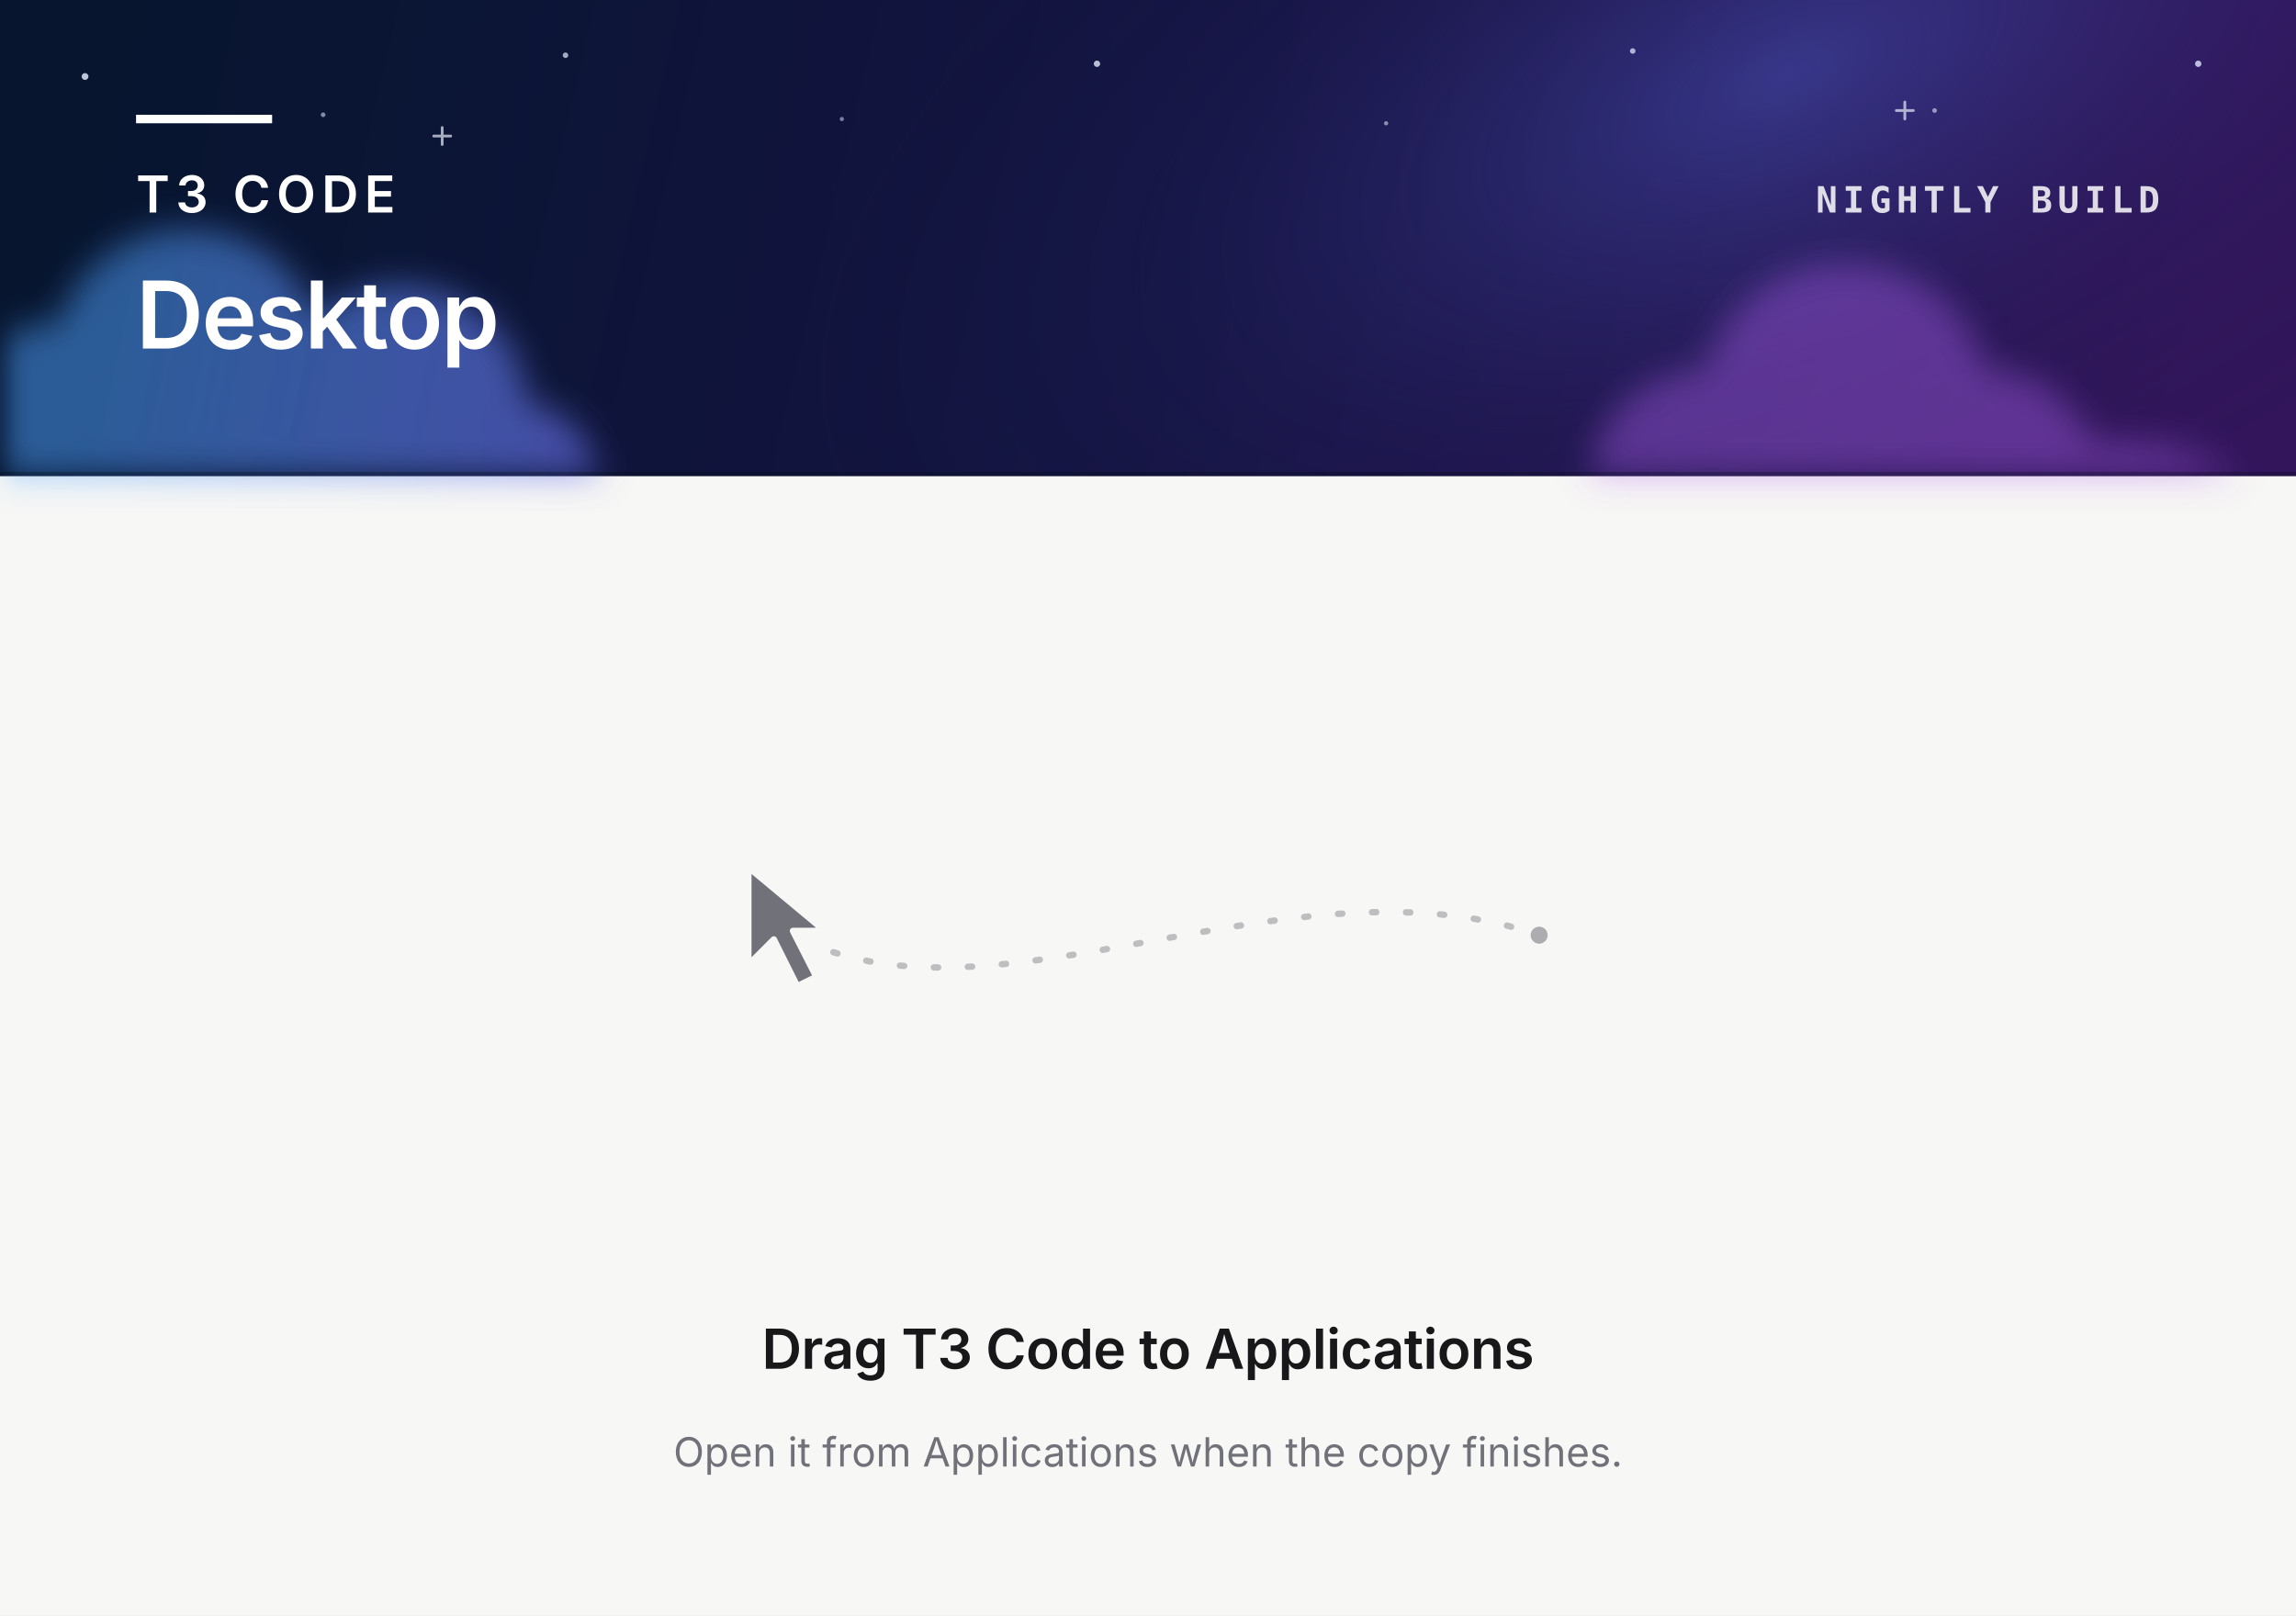
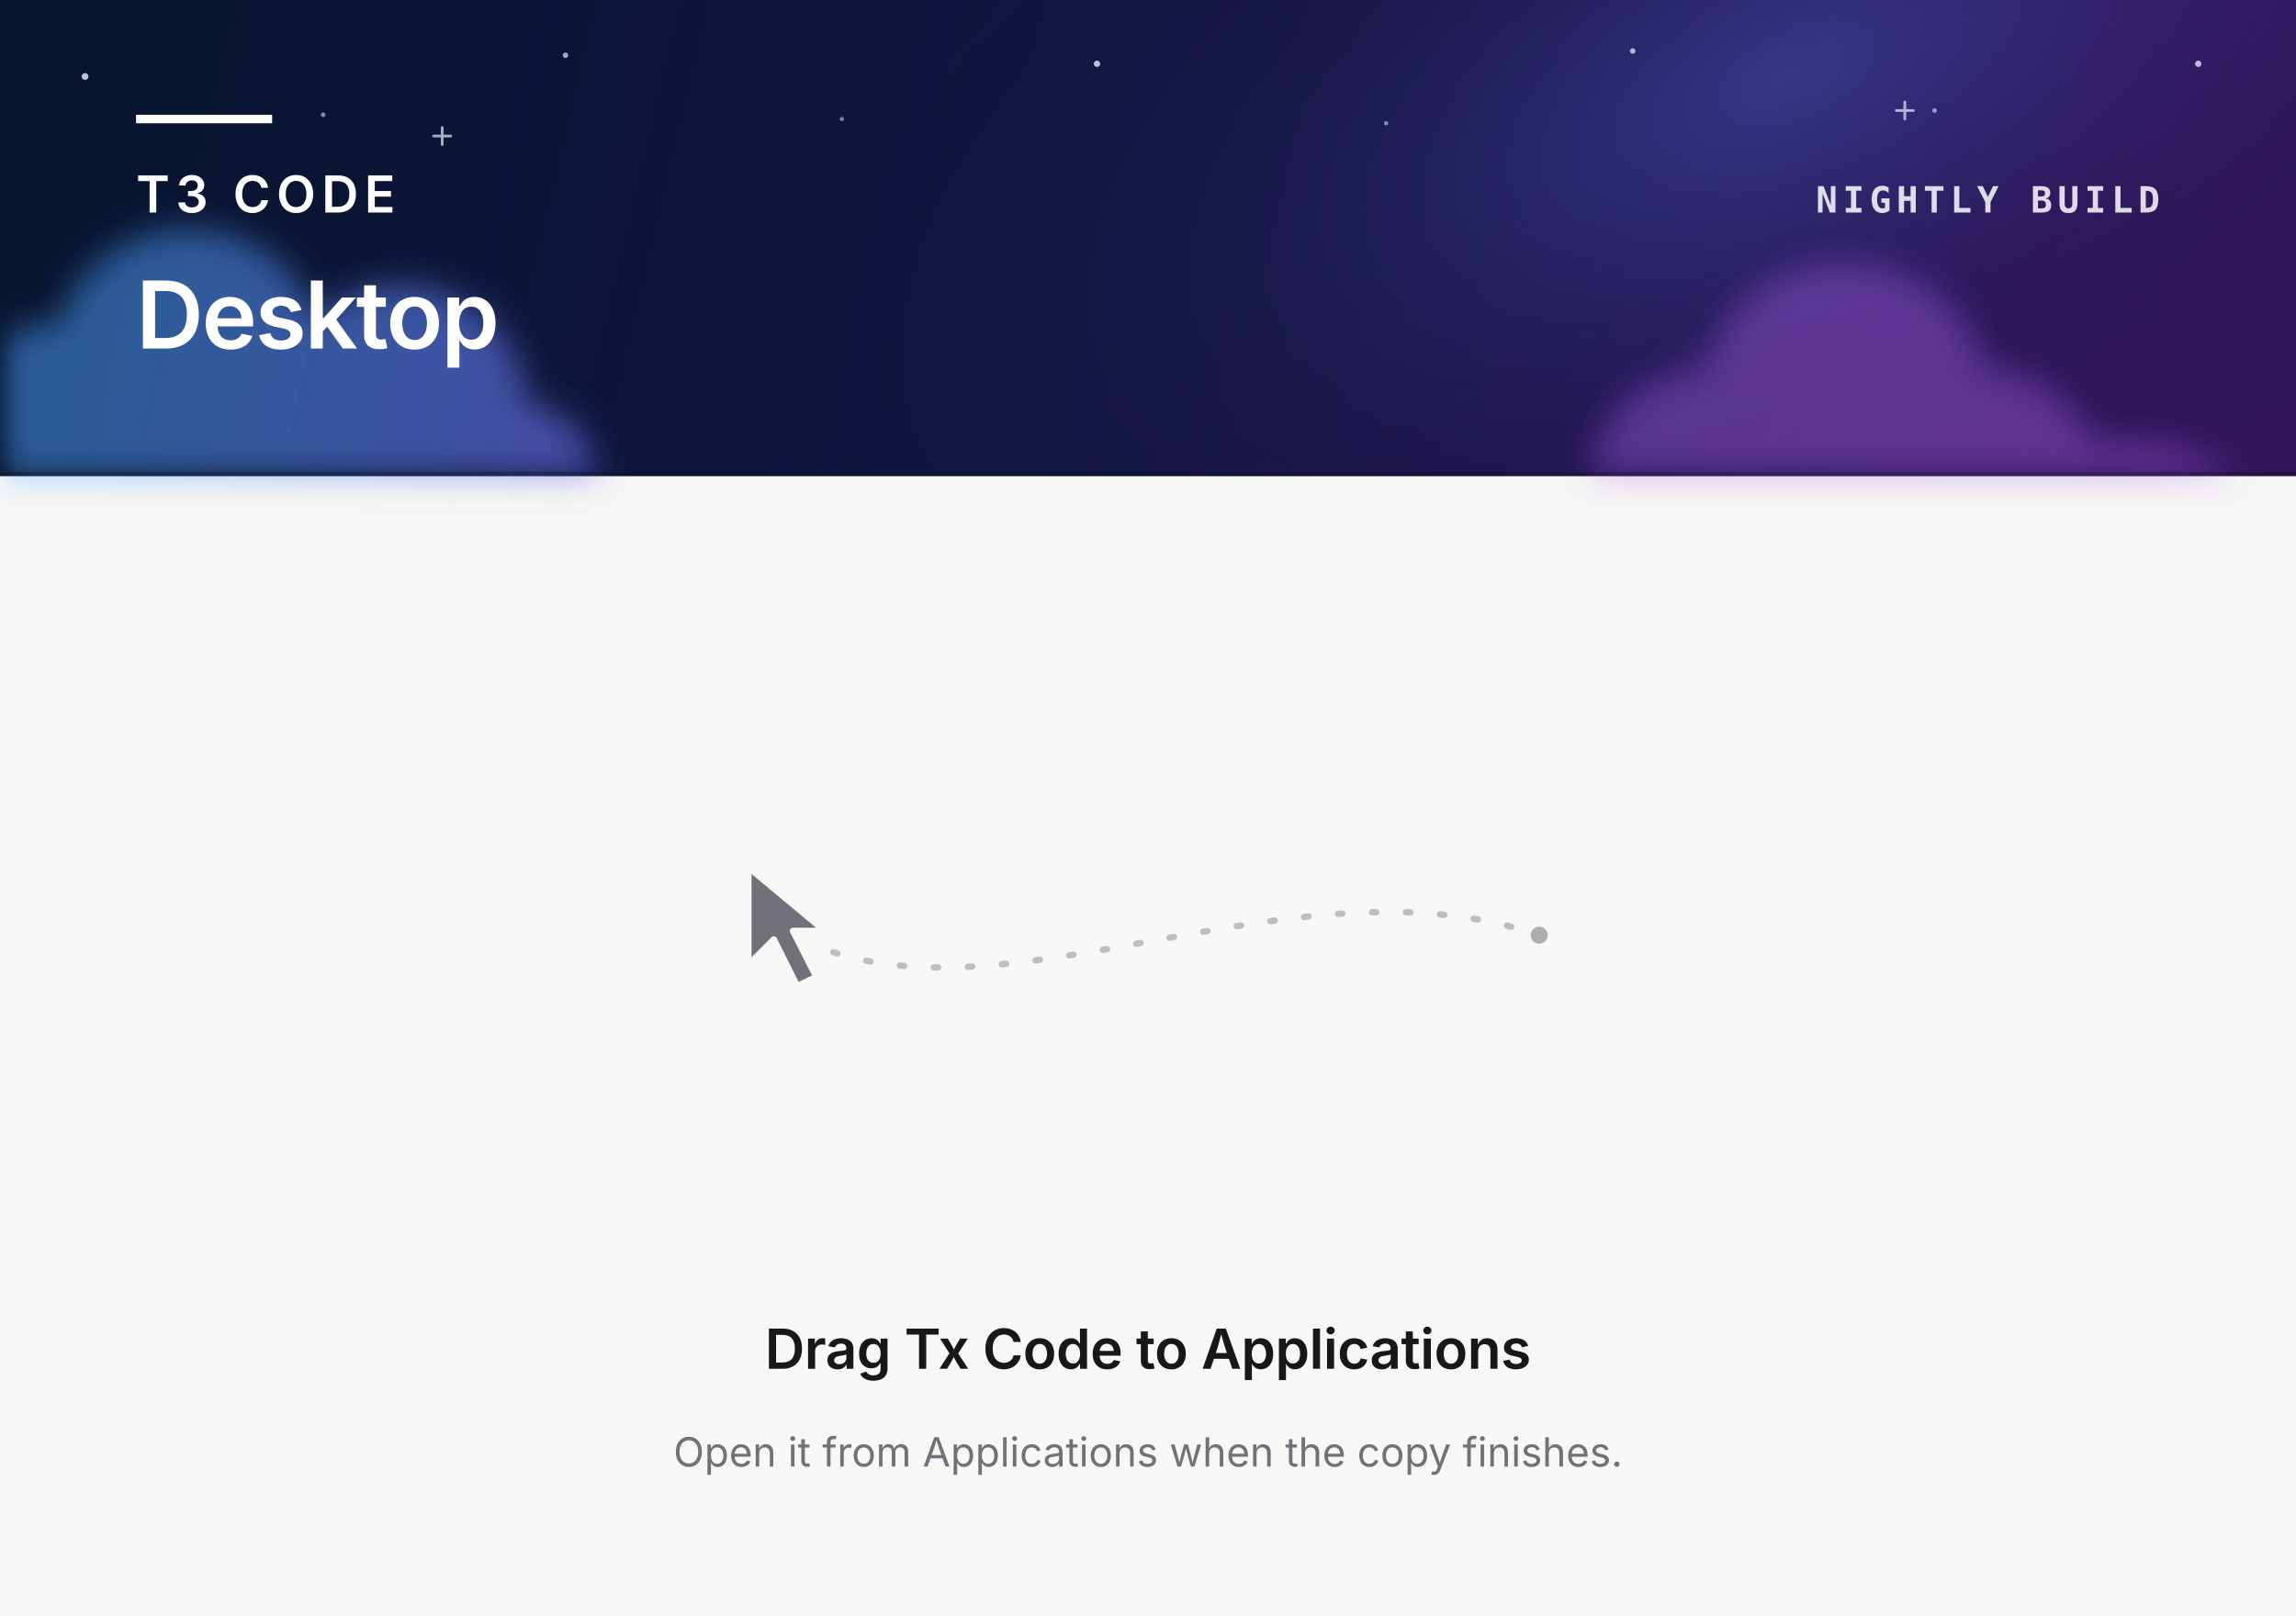
<svg xmlns="http://www.w3.org/2000/svg" width="1080" height="760" viewBox="0 0 540 380" fill="none">
  <defs>
    <linearGradient id="night-sky" x1="28" y1="0" x2="510" y2="112" gradientUnits="userSpaceOnUse">
      <stop stop-color="#07152F" />
      <stop offset="0.52" stop-color="#151443" />
      <stop offset="1" stop-color="#32155B" />
    </linearGradient>
    <radialGradient id="night-glow" cx="0" cy="0" r="1" gradientUnits="userSpaceOnUse" gradientTransform="translate(420 18) rotate(157) scale(260 126)">
      <stop stop-color="#5165D8" stop-opacity="0.42" />
      <stop offset="0.55" stop-color="#283075" stop-opacity="0.15" />
      <stop offset="1" stop-color="#111635" stop-opacity="0" />
    </radialGradient>
    <linearGradient id="night-cloud" x1="18" y1="62" x2="260" y2="112" gradientUnits="userSpaceOnUse">
      <stop stop-color="#4EA4FF" stop-opacity="0.5" />
      <stop offset="0.52" stop-color="#696FEA" stop-opacity="0.62" />
      <stop offset="1" stop-color="#A85BEA" stop-opacity="0.5" />
    </linearGradient>
    <filter id="night-soft" x="-24" y="35" width="588" height="101" filterUnits="userSpaceOnUse">
      <feGaussianBlur stdDeviation="4" />
    </filter>
  </defs>
  <rect width="540" height="380" fill="#F7F7F5" />
  <rect width="540" height="112" fill="url(#night-sky)" />
  <rect width="540" height="112" fill="url(#night-glow)" />
  <g fill="#E4EAFF">
    <circle cx="20" cy="18" r="0.8" opacity="0.82" />
    <circle cx="76" cy="27" r="0.55" opacity="0.55" />
    <circle cx="133" cy="13" r="0.65" opacity="0.7" />
    <circle cx="198" cy="28" r="0.5" opacity="0.5" />
    <circle cx="258" cy="15" r="0.75" opacity="0.8" />
    <circle cx="326" cy="29" r="0.5" opacity="0.55" />
    <circle cx="384" cy="12" r="0.65" opacity="0.72" />
    <circle cx="455" cy="26" r="0.55" opacity="0.58" />
    <circle cx="517" cy="15" r="0.75" opacity="0.78" />
  </g>
  <g stroke="#EEF2FF" stroke-linecap="round" stroke-width="0.65" opacity="0.68">
    <path d="M104 30V34M102 32H106" />
    <path d="M448 24V28M446 26H450" />
  </g>
  <g filter="url(#night-soft)">
    <path d="M-12 112V101C-12 87 0 76 14 76C18 63 30 54 44 54C58 54 70 62 74 75C79 70 86 67 94 67C110 67 123 79 124 95C132 96 138 101 141 112H-12Z" fill="url(#night-cloud)" />
    <path d="M374 112C375 98 387 87 401 87C405 72 418 62 434 62C450 62 463 72 467 87C478 87 488 94 492 104C506 103 518 106 526 112H374Z" fill="url(#night-cloud)" opacity="0.82" />
  </g>
  <path d="M0 111.5H540" stroke="#050A19" stroke-opacity="0.3" />
  <path d="M32 28H64" stroke="#FFFFFF" stroke-width="2" />
  <g font-family="-apple-system, BlinkMacSystemFont, sans-serif" fill="#FFFFFF">
    <text x="32" y="50" font-size="12" font-weight="600" letter-spacing="1.4">T3 CODE</text>
    <text x="32" y="82" font-size="22" font-weight="600" letter-spacing="-0.45">Desktop</text>
    <text x="508" y="50" text-anchor="end" font-family="ui-monospace, SFMono-Regular, Menlo, monospace" font-size="8.5" font-weight="600" letter-spacing="1.2" opacity="0.84">NIGHTLY BUILD</text>
  </g>
  <path d="M196 224C242 239 307 201 362 220" stroke="#71717A" stroke-width="1.5" stroke-linecap="round" stroke-dasharray="1 7" opacity="0.42" />
  <circle cx="362" cy="220" r="2" fill="#71717A" opacity="0.55" />
  <path d="M176 204V227L182 221L187.5 232L192 229.8L186.5 219H194L176 204Z" fill="#71717A" stroke="#F7F7F5" stroke-width="1.5" stroke-linejoin="round" />
  <g font-family="-apple-system, BlinkMacSystemFont, sans-serif" text-anchor="middle">
-     <text x="270" y="322" font-size="13" font-weight="600" letter-spacing="-0.1" fill="#18181B">Drag T3 Code to Applications</text>
+     <text x="270" y="322" font-size="13" font-weight="600" letter-spacing="-0.1" fill="#18181B">Drag Tx Code to Applications</text>
    <text x="270" y="345" font-size="9.5" fill="#71717A">Open it from Applications when the copy finishes.</text>
  </g>
</svg>
